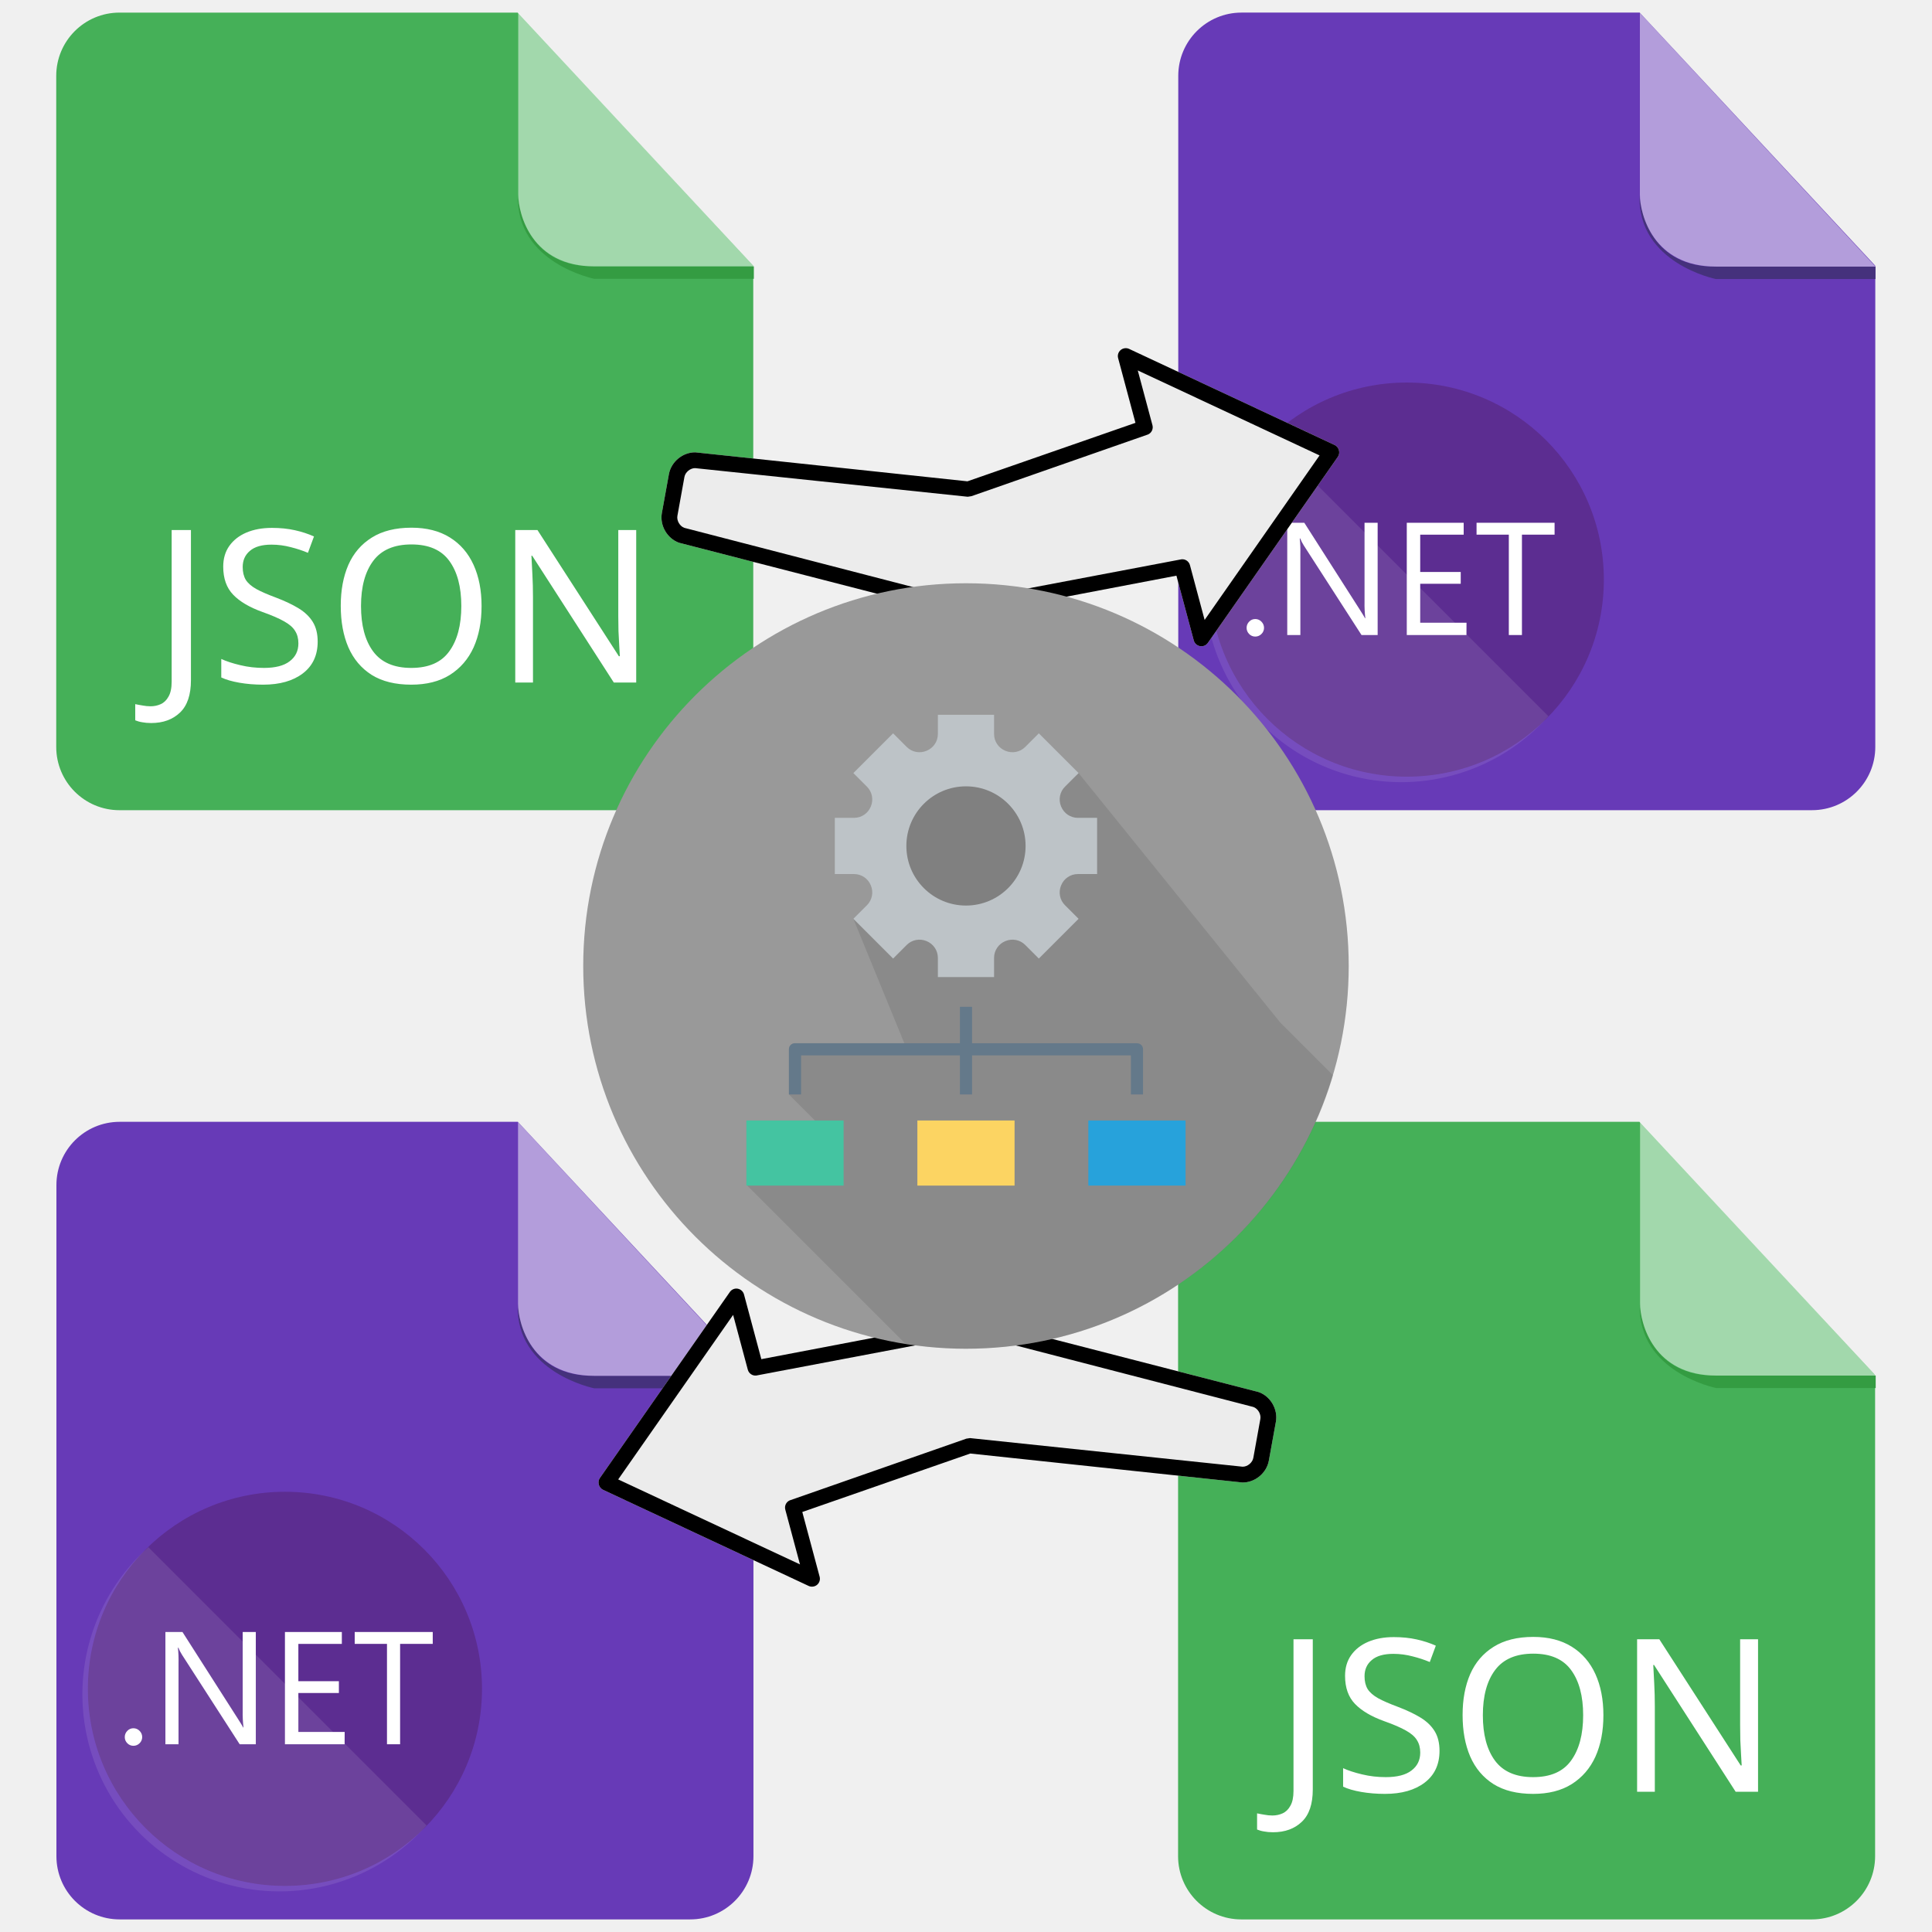
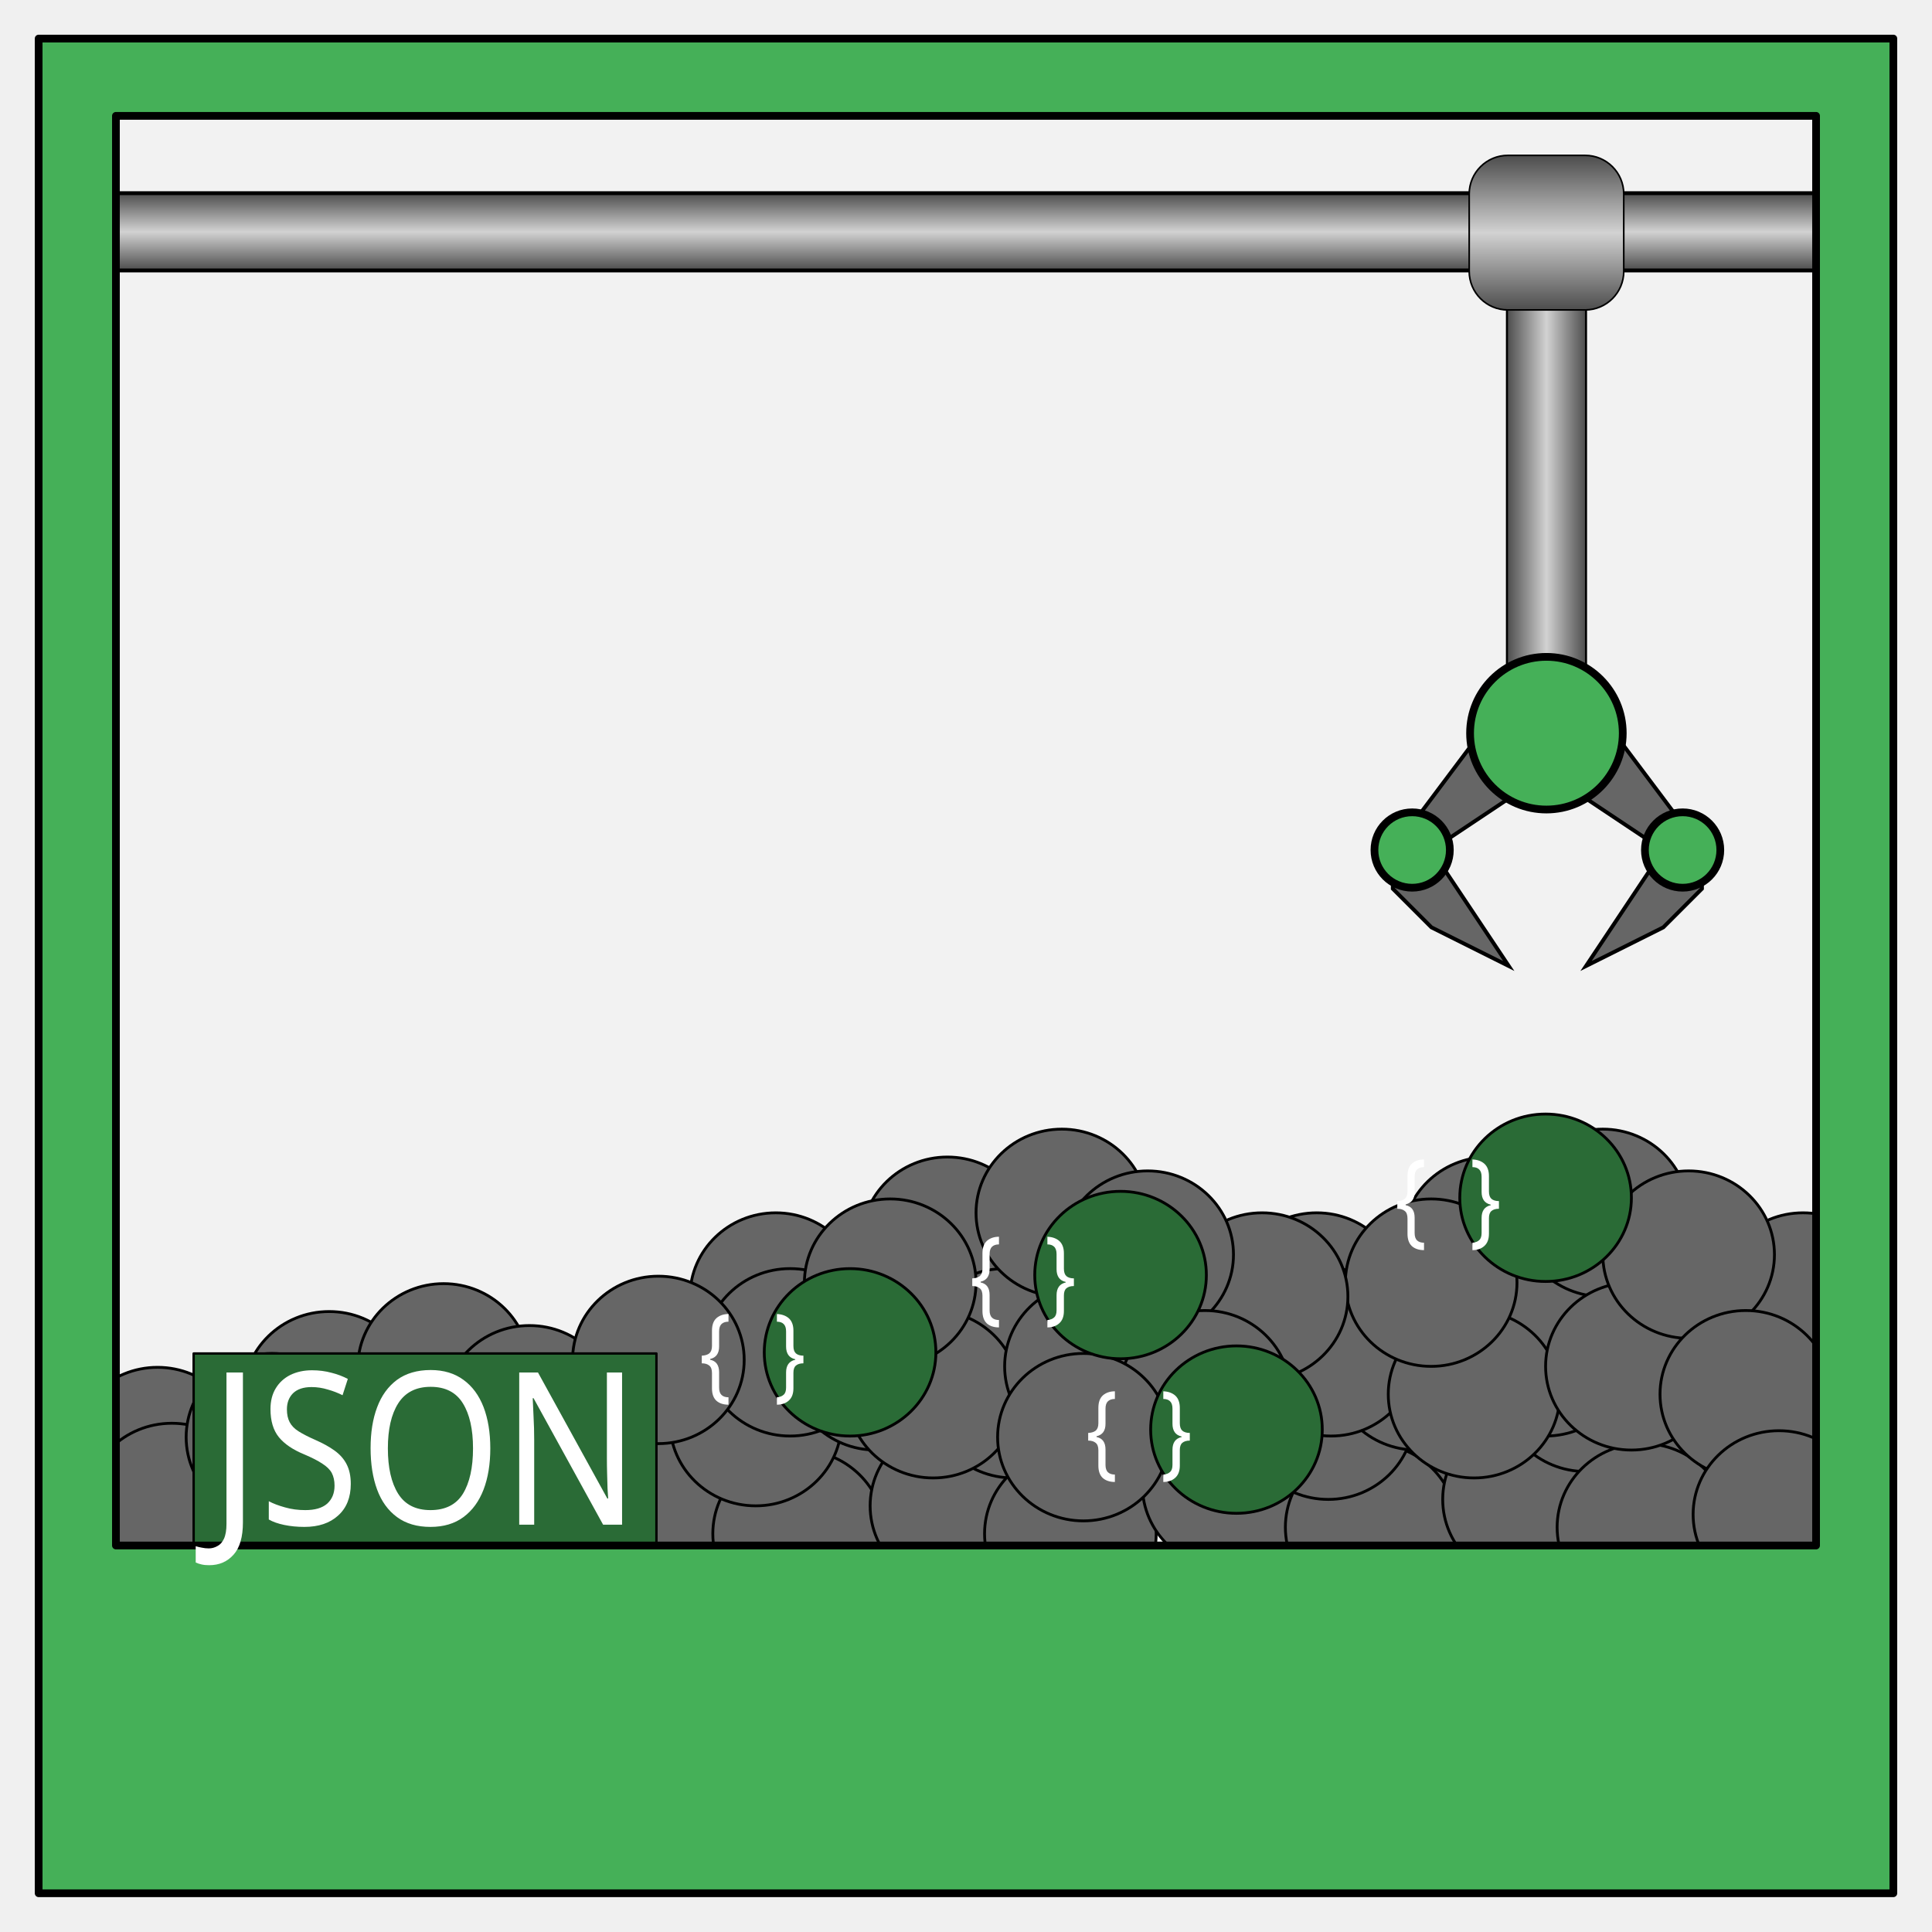
- <svg xmlns="http://www.w3.org/2000/svg" width="155" height="155" version="1.1" viewBox="0 0 41.01 41.01">
+ <svg xmlns="http://www.w3.org/2000/svg" xmlns:xlink="http://www.w3.org/1999/xlink" width="500" height="500" version="1.1" viewBox="0 0 132.29 132.29">
  <defs>
    <style>.cls-1{fill:#f1734d;}.cls-1,.cls-2{fill-rule:evenodd;}.cls-2{fill:#9293a5;}.cls-3{fill:#f94060;}.cls-4{fill:#96ccee;}</style>
    <style>.cls-1{fill:#5c2d91;}.cls-2,.cls-3{fill:#fff;}.cls-2{opacity:0.1;}</style>
+     <linearGradient id="linearGradient6369" x1="-8.679" x2="-8.679" y1="178.2" y2="180.84" gradientTransform="translate(2.5438e-6 2.6458)" gradientUnits="userSpaceOnUse" spreadMethod="reflect" xlink:href="#linearGradient4983" />
+     <linearGradient id="linearGradient4983">
+       <stop stop-color="#d2d2d2" offset="0" />
+       <stop stop-color="#4d4d4d" offset="1" />
+     </linearGradient>
+     <linearGradient id="linearGradient6371" x1="-8.679" x2="-8.679" y1="178.2" y2="180.84" gradientTransform="matrix(.28253 0 0 1.0231 200.43 -133.95)" gradientUnits="userSpaceOnUse" spreadMethod="reflect" xlink:href="#linearGradient4983" />
+     <linearGradient id="linearGradient6373" x1="-8.679" x2="-8.679" y1="178.2" y2="180.84" gradientTransform="matrix(.086956 0 0 2 -47.612 -175.55)" gradientUnits="userSpaceOnUse" spreadMethod="reflect" xlink:href="#linearGradient4983" />
  </defs>
-   <g transform="translate(-86.571 -78.978)">
-     <g id="Logo-json" transform="translate(74.65 5.6696)" image-rendering="optimizeQuality">
-       <g transform="translate(25.63 31.643)">
-         <rect x="10.103" y="65.478" width="17.198" height="17.198" fill-opacity="0" style="paint-order:markers fill stroke" />
-       </g>
-       <g transform="translate(1.8172 7.8307)">
-         <rect x="10.103" y="65.478" width="17.198" height="17.198" fill-opacity="0" style="paint-order:markers fill stroke" />
-       </g>
-       <g transform="translate(25.63 7.8307)">
-         <rect x="10.103" y="65.478" width="17.198" height="17.198" fill-opacity="0" style="paint-order:markers fill stroke" />
-       </g>
-       <g transform="translate(13.723 19.737)">
-         <rect x="10.103" y="65.478" width="17.198" height="17.198" fill-opacity="0" style="paint-order:markers fill stroke" />
-       </g>
-       <g transform="matrix(.26458 0 0 .26458 36.919 97.121)" image-rendering="optimizeQuality">
-         <path d="m5.106 0c-2.802 0-5.073 2.272-5.073 5.074v53.841c0 2.803 2.271 5.074 5.073 5.074h45.774c2.801 0 5.074-2.271 5.074-5.074v-38.605l-18.903-20.31z" clip-rule="evenodd" fill="#45b058" fill-rule="evenodd" />
-         <text x="7.715" y="53.745" fill="#ffffff" font-family="sans-serif" font-size="17.147px" letter-spacing="0px" stroke-width=".429" word-spacing="0px" style="line-height:1.25" xml:space="preserve">
-           <tspan x="7.715" y="53.745" fill="#ffffff" font-family="Bahnschrift" font-size="17.147px" stroke-width=".429" style="font-feature-settings:normal;font-variant-caps:normal;font-variant-ligatures:normal;font-variant-numeric:normal">JSON</tspan>
-         </text>
-         <g clip-rule="evenodd" fill-rule="evenodd">
-           <path d="m56.001 20.357v1h-12.8s-6.312-1.26-6.128-6.707c0 0 0.208 5.707 6.003 5.707z" fill="#349c42" />
-           <path d="m37.098 6e-3v14.561c0 1.656 1.104 5.791 6.104 5.791h12.8z" fill="#fff" opacity=".5" />
+   <g transform="matrix(.99999 0 0 .99999 74.824 -164.97)">
+     <g transform="translate(4.0772e-6 7.3573e-6)">
+       <rect x="-69.534" y="170.26" width="121.71" height="121.71" ry="4.1132e-13" fill="#fff" fill-opacity=".126" />
+       <rect x="-74.825" y="164.97" width="132.29" height="132.29" ry="4.4708e-13" fill-opacity="0" />
+     </g>
+     <g>
+       <g fill="#666" stroke="#000" stroke-linecap="round" stroke-linejoin="round">
+         <g stroke-width=".193">
+           <ellipse cx="-64.037" cy="264.33" rx="5.876" ry="5.732" />
+           <ellipse cx="-57.181" cy="269.11" rx="5.876" ry="5.732" />
+           <ellipse cx="-63.057" cy="268.16" rx="5.876" ry="5.732" />
+           <ellipse cx="-52.284" cy="260.51" rx="5.876" ry="5.732" />
+           <ellipse cx="-48.367" cy="268.16" rx="5.876" ry="5.732" />
+           <ellipse cx="-53.264" cy="271.02" rx="5.876" ry="5.732" />
+           <ellipse cx="-30.739" cy="264.33" rx="5.876" ry="5.732" />
+           <ellipse cx="-44.449" cy="258.6" rx="5.876" ry="5.732" />
+           <ellipse cx="-42.491" cy="269.11" rx="5.876" ry="5.732" />
+           <ellipse cx="-38.573" cy="261.47" rx="5.876" ry="5.732" />
+           <ellipse cx="-34.656" cy="271.02" rx="5.876" ry="5.732" />
+           <ellipse cx="-56.202" cy="263.38" rx="5.876" ry="5.732" />
+         </g>
+         <g stroke-width=".193">
+           <ellipse cx="-30.912" cy="263.3" rx="5.876" ry="5.732" />
+           <ellipse cx="-24.057" cy="268.08" rx="5.876" ry="5.732" />
+           <ellipse cx="-29.933" cy="267.13" rx="5.876" ry="5.732" />
+           <ellipse cx="-19.16" cy="259.48" rx="5.876" ry="5.732" />
+           <ellipse cx="-15.243" cy="267.13" rx="5.876" ry="5.732" />
+           <ellipse cx="-20.139" cy="269.99" rx="5.876" ry="5.732" />
+           <ellipse cx="2.386" cy="263.3" rx="5.876" ry="5.732" />
+           <ellipse cx="-11.325" cy="257.57" rx="5.876" ry="5.732" />
+           <ellipse cx="-9.367" cy="268.08" rx="5.876" ry="5.732" />
+           <ellipse cx="-5.449" cy="260.44" rx="5.876" ry="5.732" />
+           <ellipse cx="-1.532" cy="269.99" rx="5.876" ry="5.732" />
+           <ellipse cx="-23.077" cy="262.35" rx="5.876" ry="5.732" />
+           <ellipse cx="8.293" cy="262.86" rx="5.876" ry="5.732" />
+           <ellipse cx="15.149" cy="267.64" rx="5.876" ry="5.732" />
+           <ellipse cx="9.273" cy="266.68" rx="5.876" ry="5.732" />
+           <ellipse cx="20.046" cy="259.04" rx="5.876" ry="5.732" />
+           <ellipse cx="23.963" cy="266.68" rx="5.876" ry="5.732" />
+           <ellipse cx="19.066" cy="269.55" rx="5.876" ry="5.732" />
+           <ellipse cx="41.591" cy="262.86" rx="5.876" ry="5.732" />
+           <ellipse cx="27.88" cy="257.13" rx="5.876" ry="5.732" />
+           <ellipse cx="29.839" cy="267.64" rx="5.876" ry="5.732" />
+           <ellipse cx="33.757" cy="260" rx="5.876" ry="5.732" />
+           <ellipse cx="37.674" cy="269.55" rx="5.876" ry="5.732" />
+           <ellipse cx="16.128" cy="261.91" rx="5.876" ry="5.732" />
+           <ellipse cx="15.338" cy="253.75" rx="5.876" ry="5.732" />
+           <ellipse cx="22.194" cy="258.53" rx="5.876" ry="5.732" />
+           <ellipse cx="16.318" cy="257.57" rx="5.876" ry="5.732" />
+           <ellipse cx="27.091" cy="249.93" rx="5.876" ry="5.732" />
+           <ellipse cx="31.008" cy="257.57" rx="5.876" ry="5.732" />
+           <ellipse cx="26.111" cy="260.44" rx="5.876" ry="5.732" />
+           <ellipse cx="48.636" cy="253.75" rx="5.876" ry="5.732" />
+           <ellipse cx="34.926" cy="248.02" rx="5.876" ry="5.732" />
+           <ellipse cx="36.884" cy="258.53" rx="5.876" ry="5.732" />
+           <ellipse cx="40.802" cy="250.88" rx="5.876" ry="5.732" />
+           <ellipse cx="44.719" cy="260.44" rx="5.876" ry="5.732" />
+           <ellipse cx="23.173" cy="252.8" rx="5.876" ry="5.732" />
+           <ellipse cx="-21.703" cy="253.75" rx="5.876" ry="5.732" />
+           <ellipse cx="-14.848" cy="258.53" rx="5.876" ry="5.732" />
+           <ellipse cx="-20.724" cy="257.57" rx="5.876" ry="5.732" />
+           <ellipse cx="-9.951" cy="249.93" rx="5.876" ry="5.732" />
+           <ellipse cx="-6.034" cy="257.57" rx="5.876" ry="5.732" />
+           <ellipse cx="-10.93" cy="260.44" rx="5.876" ry="5.732" />
+           <ellipse cx="11.595" cy="253.75" rx="5.876" ry="5.732" />
+           <ellipse cx="-2.116" cy="248.02" rx="5.876" ry="5.732" />
+           <ellipse cx="-.157" cy="258.53" rx="5.876" ry="5.732" />
+           <ellipse cx="3.76" cy="250.88" rx="5.876" ry="5.732" />
+           <ellipse cx="7.677" cy="260.44" rx="5.876" ry="5.732" />
+           <ellipse cx="-13.868" cy="252.8" rx="5.876" ry="5.732" />
+           <ellipse cx="46.986" cy="268.67" rx="5.876" ry="5.732" />
+           <ellipse cx="-29.743" cy="258.09" rx="5.876" ry="5.732" />
+           <ellipse cx="-42.973" cy="268.67" rx="5.876" ry="5.732" />
+           <ellipse cx="-.639" cy="263.38" rx="5.876" ry="5.732" />
        </g>
      </g>
-       <g transform="matrix(.26458 0 0 .26458 13.106 73.576)" image-rendering="optimizeQuality">
-         <path d="m5.106 0c-2.802 0-5.073 2.272-5.073 5.074v53.841c0 2.803 2.271 5.074 5.073 5.074h45.774c2.801 0 5.074-2.271 5.074-5.074v-38.605l-18.903-20.31z" clip-rule="evenodd" fill="#45b058" fill-rule="evenodd" />
-         <text x="7.715" y="53.745" fill="#ffffff" font-family="sans-serif" font-size="17.147px" letter-spacing="0px" stroke-width=".429" word-spacing="0px" style="line-height:1.25" xml:space="preserve">
-           <tspan x="7.715" y="53.745" fill="#ffffff" font-family="Bahnschrift" font-size="17.147px" stroke-width=".429" style="font-feature-settings:normal;font-variant-caps:normal;font-variant-ligatures:normal;font-variant-numeric:normal">JSON</tspan>
+       <g transform="translate(15.194 48.411)">
+         <ellipse cx="-31.811" cy="209.16" rx="5.876" ry="5.732" fill="#2a6b36" stroke="#000" stroke-linecap="round" stroke-linejoin="round" stroke-width=".193" />
+         <text transform="scale(.89339 1.1193)" x="-35.627" y="189.072" fill="#ffffff" font-family="sans-serif" font-size="6.363px" letter-spacing="0px" stroke-width=".159" text-align="center" text-anchor="middle" word-spacing="0px" style="line-height:1.25" xml:space="preserve">
+           <tspan x="-35.627" y="189.072" fill="#ffffff" font-family="Bahnschrift" font-size="6.363px" stroke-width=".159" text-align="center" text-anchor="middle" style="font-feature-settings:normal;font-variant-caps:normal;font-variant-ligatures:normal;font-variant-numeric:normal">{  }</tspan>
        </text>
-         <g clip-rule="evenodd" fill-rule="evenodd">
-           <path d="m56.001 20.357v1h-12.8s-6.312-1.26-6.128-6.707c0 0 0.208 5.707 6.003 5.707z" fill="#349c42" />
-           <path d="m37.098 6e-3v14.561c0 1.656 1.104 5.791 6.104 5.791h12.8z" fill="#fff" opacity=".5" />
+       </g>
+       <g transform="translate(62.819 37.827)">
+         <ellipse cx="-31.811" cy="209.16" rx="5.876" ry="5.732" fill="#2a6b36" stroke="#000" stroke-linecap="round" stroke-linejoin="round" stroke-width=".193" />
+         <text transform="scale(.89339 1.1193)" x="-35.627" y="189.072" fill="#ffffff" font-family="sans-serif" font-size="6.363px" letter-spacing="0px" stroke-width=".159" text-align="center" text-anchor="middle" word-spacing="0px" style="line-height:1.25" xml:space="preserve">
+           <tspan x="-35.627" y="189.072" fill="#ffffff" font-family="Bahnschrift" font-size="6.363px" stroke-width=".159" text-align="center" text-anchor="middle" style="font-feature-settings:normal;font-variant-caps:normal;font-variant-ligatures:normal;font-variant-numeric:normal">{  }</tspan>
+         </text>
+       </g>
+       <g transform="translate(33.715 43.119)">
+         <ellipse cx="-31.811" cy="209.16" rx="5.876" ry="5.732" fill="#2a6b36" stroke="#000" stroke-linecap="round" stroke-linejoin="round" stroke-width=".193" />
+         <text transform="scale(.89339 1.1193)" x="-35.627" y="189.072" fill="#ffffff" font-family="sans-serif" font-size="6.363px" letter-spacing="0px" stroke-width=".159" text-align="center" text-anchor="middle" word-spacing="0px" style="line-height:1.25" xml:space="preserve">
+           <tspan x="-35.627" y="189.072" fill="#ffffff" font-family="Bahnschrift" font-size="6.363px" stroke-width=".159" text-align="center" text-anchor="middle" style="font-feature-settings:normal;font-variant-caps:normal;font-variant-ligatures:normal;font-variant-numeric:normal">{  }</tspan>
+         </text>
+       </g>
+       <g transform="translate(41.652 53.702)">
+         <ellipse cx="-31.811" cy="209.16" rx="5.876" ry="5.732" fill="#2a6b36" stroke="#000" stroke-linecap="round" stroke-linejoin="round" stroke-width=".193" />
+         <text transform="scale(.89339 1.1193)" x="-35.627" y="189.072" fill="#ffffff" font-family="sans-serif" font-size="6.363px" letter-spacing="0px" stroke-width=".159" text-align="center" text-anchor="middle" word-spacing="0px" style="line-height:1.25" xml:space="preserve">
+           <tspan x="-35.627" y="189.072" fill="#ffffff" font-family="Bahnschrift" font-size="6.363px" stroke-width=".159" text-align="center" text-anchor="middle" style="font-feature-settings:normal;font-variant-caps:normal;font-variant-ligatures:normal;font-variant-numeric:normal">{  }</tspan>
+         </text>
+       </g>
+     </g>
+     <g stroke="#000" stroke-linecap="round" stroke-linejoin="round">
+       <rect x="-69.534" y="178.2" width="121.71" height="5.292" ry="4.4708e-13" fill="url(#linearGradient6369)" stroke-width=".265" />
+       <rect x="-61.565" y="257.65" width="31.689" height="22.378" rx="1.7912e-6" ry="5.6366e-7" fill="#2a6b36" stroke-width=".161" />
+       <path transform="matrix(.26458 0 0 .26458 4.5498 78.978)" d="m-290 335v480h480v-480zm20 20h440v370h-440z" fill="#45b058" stroke-width="2" />
+     </g>
+     <g transform="translate(79.497 2.9185e-6)">
+       <g transform="translate(-2.6458)" stroke="#000">
+         <g transform="translate(2.5847 .061179)" stroke-linecap="round" stroke-linejoin="round">
+           <rect transform="rotate(90)" x="180.78" y="45.66" width="34.386" height="5.414" ry="4.5742e-13" fill="url(#linearGradient6371)" stroke-width=".142" />
+           <rect x="-53.659" y="175.55" width="10.583" height="10.583" rx="2.646" ry="2.646" fill="url(#linearGradient6373)" stroke-width=".11" />
        </g>
-       </g>
-       <g transform="translate(1.8172 31.643)">
-         <rect x="10.103" y="65.478" width="17.198" height="17.198" fill-opacity="0" style="paint-order:markers fill stroke" />
-       </g>
-       <g transform="translate(-55.321 22.736)">
-         <g transform="translate(2.5413 .13375)">
-           <g transform="matrix(.26458 0 0 .26458 65.888 74.258)">
-             <path d="m5.113-0.026c-2.803 0-5.074 2.272-5.074 5.074v53.841c0 2.803 2.271 5.074 5.074 5.074h45.773c2.801 0 5.074-2.271 5.074-5.074v-38.605l-18.901-20.31h-31.946z" fill="#673ab7" />
-             <path d="m55.977 20.352v1h-12.799s-6.312-1.26-6.129-6.707c0 0 0.208 5.707 6.004 5.707z" fill="#45317c" />
-             <path d="m37.074 0v14.561c0 1.656 1.104 5.791 6.104 5.791h12.799z" enable-background="new    " fill="#fff" opacity=".5" />
-             <path d="m12.739 39.41c0-0.4-0.3-0.7-0.7-0.7h-1.3c-0.4 0-0.7 0.3-0.7 0.7v1.3c0 0.4 0.3 0.7 0.7 0.7h1.3c0.4 0 0.7-0.3 0.7-0.7zm18.8 0c0-0.4-0.3-0.7-0.7-0.7h-15.7c-0.4 0-0.7 0.3-0.7 0.7v1.3c0 0.4 0.3 0.7 0.7 0.7h15.7c0.4 0 0.7-0.3 0.7-0.7zm-18.8 6.3c0-0.4-0.3-0.7-0.7-0.7h-1.3c-0.4 0-0.7 0.3-0.7 0.7v1.3c0 0.4 0.3 0.7 0.7 0.7h1.3c0.4 0 0.7-0.3 0.7-0.7zm18.8 0c0-0.4-0.4-0.7-0.8-0.7h-15.5c-0.4 0-0.8 0.3-0.8 0.7v1.3c0 0.4 0.4 0.7 0.8 0.7h15.5c0.4 0 0.8-0.3 0.8-0.7zm-18.8 6.2c0-0.4-0.3-0.7-0.7-0.7h-1.3c-0.4 0-0.7 0.3-0.7 0.7v1.3c0 0.4 0.3 0.7 0.7 0.7h1.3c0.4 0 0.7-0.3 0.7-0.7zm18.8 0c0-0.4-0.3-0.7-0.7-0.7h-15.7c-0.4 0-0.7 0.3-0.7 0.7v1.3c0 0.4 0.3 0.7 0.7 0.7h15.7c0.4 0 0.7-0.3 0.7-0.7z" fill="#fff" />
-           </g>
-           <g transform="matrix(.13072 0 0 .13072 66.566 82.104)">
-             <circle class="cls-1" cx="32" cy="32" r="32" fill="#5c2d91" />
-             <g fill="#fff">
-               <path class="cls-2" d="m9.82 9a32 32 0 1 0 45.18 45.18z" opacity=".1" />
-               <path class="cls-3" d="m7.4 41.25a1.35 1.35 0 0 1-1-0.42 1.38 1.38 0 0 1-0.41-1 1.4 1.4 0 0 1 0.41-1 1.34 1.34 0 0 1 1-0.43 1.37 1.37 0 0 1 1 0.43 1.39 1.39 0 0 1 0.42 1 1.37 1.37 0 0 1-0.42 1 1.38 1.38 0 0 1-1 0.42z" />
-               <path class="cls-3" d="m27.27 41h-2.62l-9.37-14.54a6.06 6.06 0 0 1-0.58-1.14h-0.08a18.71 18.71 0 0 1 0.1 2.5v13.18h-2.13v-18.23h2.77l9.12 14.28q0.57 0.89 0.74 1.22h0.05a19.29 19.29 0 0 1-0.13-2.68v-12.82h2.13z" />
-               <path class="cls-3" d="m41.69 41h-9.69v-18.23h9.24v1.93h-7.06v6.06h6.58v1.92h-6.58v6.32h7.52z" />
-               <path class="cls-3" d="m56 24.7h-5.3v16.3h-2.13v-16.3h-5.24v-1.93h12.67z" />
-             </g>
+         <g transform="translate(-5.3333e-7 2.6458)">
+           <path d="m-48.367 209.95-7.938 10.583 1e-6 2.646 2.646 2.646 5.292 2.646-5.292-7.938 7.938-5.292z" fill="#666" stroke-width=".265px" />
+           <path d="m-43.075 209.95 7.938 10.583-1e-6 2.646-2.646 2.646-5.292 2.646 5.292-7.938-7.938-5.292z" fill="#666" stroke-width=".265px" />
+           <g fill="#45b058" stroke-linecap="round" stroke-linejoin="round" stroke-width=".529">
+             <ellipse cx="-45.787" cy="212.53" rx="5.227" ry="5.227" />
+             <ellipse cx="-54.981" cy="220.53" rx="2.581" ry="2.581" />
+             <ellipse transform="scale(-1,1)" cx="36.461" cy="220.53" rx="2.581" ry="2.581" />
          </g>
        </g>
      </g>
-       <g transform="translate(-31.508 -.8092)">
-         <g transform="translate(2.5413 .13375)">
-           <g transform="matrix(.26458 0 0 .26458 65.888 74.258)">
-             <path d="m5.113-0.026c-2.803 0-5.074 2.272-5.074 5.074v53.841c0 2.803 2.271 5.074 5.074 5.074h45.773c2.801 0 5.074-2.271 5.074-5.074v-38.605l-18.901-20.31h-31.946z" fill="#673ab7" />
-             <path d="m55.977 20.352v1h-12.799s-6.312-1.26-6.129-6.707c0 0 0.208 5.707 6.004 5.707z" fill="#45317c" />
-             <path d="m37.074 0v14.561c0 1.656 1.104 5.791 6.104 5.791h12.799z" enable-background="new    " fill="#fff" opacity=".5" />
-             <path d="m12.739 39.41c0-0.4-0.3-0.7-0.7-0.7h-1.3c-0.4 0-0.7 0.3-0.7 0.7v1.3c0 0.4 0.3 0.7 0.7 0.7h1.3c0.4 0 0.7-0.3 0.7-0.7zm18.8 0c0-0.4-0.3-0.7-0.7-0.7h-15.7c-0.4 0-0.7 0.3-0.7 0.7v1.3c0 0.4 0.3 0.7 0.7 0.7h15.7c0.4 0 0.7-0.3 0.7-0.7zm-18.8 6.3c0-0.4-0.3-0.7-0.7-0.7h-1.3c-0.4 0-0.7 0.3-0.7 0.7v1.3c0 0.4 0.3 0.7 0.7 0.7h1.3c0.4 0 0.7-0.3 0.7-0.7zm18.8 0c0-0.4-0.4-0.7-0.8-0.7h-15.5c-0.4 0-0.8 0.3-0.8 0.7v1.3c0 0.4 0.4 0.7 0.8 0.7h15.5c0.4 0 0.8-0.3 0.8-0.7zm-18.8 6.2c0-0.4-0.3-0.7-0.7-0.7h-1.3c-0.4 0-0.7 0.3-0.7 0.7v1.3c0 0.4 0.3 0.7 0.7 0.7h1.3c0.4 0 0.7-0.3 0.7-0.7zm18.8 0c0-0.4-0.3-0.7-0.7-0.7h-15.7c-0.4 0-0.7 0.3-0.7 0.7v1.3c0 0.4 0.3 0.7 0.7 0.7h15.7c0.4 0 0.7-0.3 0.7-0.7z" fill="#fff" />
-           </g>
-           <g transform="matrix(.13072 0 0 .13072 66.566 82.104)">
-             <circle class="cls-1" cx="32" cy="32" r="32" fill="#5c2d91" />
-             <g fill="#fff">
-               <path class="cls-2" d="m9.82 9a32 32 0 1 0 45.18 45.18z" opacity=".1" />
-               <path class="cls-3" d="m7.4 41.25a1.35 1.35 0 0 1-1-0.42 1.38 1.38 0 0 1-0.41-1 1.4 1.4 0 0 1 0.41-1 1.34 1.34 0 0 1 1-0.43 1.37 1.37 0 0 1 1 0.43 1.39 1.39 0 0 1 0.42 1 1.37 1.37 0 0 1-0.42 1 1.38 1.38 0 0 1-1 0.42z" />
-               <path class="cls-3" d="m27.27 41h-2.62l-9.37-14.54a6.06 6.06 0 0 1-0.58-1.14h-0.08a18.71 18.71 0 0 1 0.1 2.5v13.18h-2.13v-18.23h2.77l9.12 14.28q0.57 0.89 0.74 1.22h0.05a19.29 19.29 0 0 1-0.13-2.68v-12.82h2.13z" />
-               <path class="cls-3" d="m41.69 41h-9.69v-18.23h9.24v1.93h-7.06v6.06h6.58v1.92h-6.58v6.32h7.52z" />
-               <path class="cls-3" d="m56 24.7h-5.3v16.3h-2.13v-16.3h-5.24v-1.93h12.67z" />
-             </g>
-           </g>
-         </g>
-       </g>
-       <g transform="matrix(.049037 .18301 -.18301 .049037 42.522 88.204)">
-         <g transform="matrix(.88492 0 0 .88492 -54.548 134.4)">
-           <path transform="matrix(.36143 -1.3489 1.3489 .36143 -342.5 140.58)" d="m248.46 193.29c-0.133 0.017-0.26 0.07-0.367 0.16-0.213 0.179-0.304 0.466-0.232 0.734l1.572 5.869-15.232 5.301-24.666-2.627c-1.141-0.016-2.195 0.852-2.398 1.977l-0.639 3.525c-0.203 1.124 0.48 2.308 1.555 2.693l24.287 6.254 1.613 0.26 3.35-0.504 15.844-3.025 1.572 5.869c0.072 0.269 0.294 0.471 0.568 0.52 0.275 0.049 0.552-0.067 0.711-0.295l11.789-16.873c0.242-0.347 0.1-0.881-0.283-1.06l-18.646-8.719c-0.126-0.059-0.264-0.076-0.396-0.059z" fill="#ececec" style="paint-order:markers fill stroke" />
-           <path transform="matrix(.36143 -1.3489 1.3489 .36143 -342.5 140.58)" d="m248.46 193.29c-0.133 0.017-0.26 0.071-0.367 0.16-0.213 0.179-0.304 0.466-0.232 0.734l1.572 5.869-15.232 5.301-24.666-2.627c-1.141-0.016-2.195 0.852-2.398 1.977l-0.639 3.525c-0.203 1.124 0.48 2.308 1.555 2.693l24.287 6.254 1.613 0.26 3.35-0.504 15.844-3.025 1.572 5.869c0.072 0.269 0.294 0.471 0.568 0.52 0.275 0.049 0.552-0.067 0.711-0.295l11.789-16.873c0.242-0.347 0.1-0.881-0.283-1.06l-18.646-8.719c-0.126-0.059-0.264-0.076-0.396-0.059zm1.182 2.01 16.482 7.705-10.42 14.916-1.332-4.971c-0.091-0.338-0.414-0.561-0.762-0.527l-16.67 3.162-2.719 0.484-1.635-0.268-24.051-6.229c-0.413-0.148-0.707-0.656-0.629-1.088l0.637-3.527c0.078-0.432 0.532-0.805 0.971-0.799l24.711 2.594 0.336-0.051 16.018-5.598c0.319-0.145 0.485-0.498 0.395-0.836z" style="paint-order:markers fill stroke" />
-         </g>
-         <g transform="matrix(-.88492 0 0 -.88492 84.634 -16.673)">
-           <path transform="matrix(.36143 -1.3489 1.3489 .36143 -342.5 140.58)" d="m248.46 193.29c-0.133 0.017-0.26 0.07-0.367 0.16-0.213 0.179-0.304 0.466-0.232 0.734l1.572 5.869-15.232 5.301-24.666-2.627c-1.141-0.016-2.195 0.852-2.398 1.977l-0.639 3.525c-0.203 1.124 0.48 2.308 1.555 2.693l24.287 6.254 1.613 0.26 3.35-0.504 15.844-3.025 1.572 5.869c0.072 0.269 0.294 0.471 0.568 0.52 0.275 0.049 0.552-0.067 0.711-0.295l11.789-16.873c0.242-0.347 0.1-0.881-0.283-1.06l-18.646-8.719c-0.126-0.059-0.264-0.076-0.396-0.059z" fill="#ececec" style="paint-order:markers fill stroke" />
-           <path transform="matrix(.36143 -1.3489 1.3489 .36143 -342.5 140.58)" d="m248.46 193.29c-0.133 0.017-0.26 0.071-0.367 0.16-0.213 0.179-0.304 0.466-0.232 0.734l1.572 5.869-15.232 5.301-24.666-2.627c-1.141-0.016-2.195 0.852-2.398 1.977l-0.639 3.525c-0.203 1.124 0.48 2.308 1.555 2.693l24.287 6.254 1.613 0.26 3.35-0.504 15.844-3.025 1.572 5.869c0.072 0.269 0.294 0.471 0.568 0.52 0.275 0.049 0.552-0.067 0.711-0.295l11.789-16.873c0.242-0.347 0.1-0.881-0.283-1.06l-18.646-8.719c-0.126-0.059-0.264-0.076-0.396-0.059zm1.182 2.01 16.482 7.705-10.42 14.916-1.332-4.971c-0.091-0.338-0.414-0.561-0.762-0.527l-16.67 3.162-2.719 0.484-1.635-0.268-24.051-6.229c-0.413-0.148-0.707-0.656-0.629-1.088l0.637-3.527c0.078-0.432 0.532-0.805 0.971-0.799l24.711 2.594 0.336-0.051 16.018-5.598c0.319-0.145 0.485-0.498 0.395-0.836z" style="paint-order:markers fill stroke" />
-         </g>
-       </g>
-       <g transform="matrix(.035982 0 0 .035982 24.301 85.689)">
-         <circle cx="225.79" cy="225.79" r="225.79" fill="#999" />
-         <path d="m292.22 111.98c-1.902 1.631-84.863 74.385-84.863 74.385l-9.728 3.584-38.271 8.002 30.079 73.406h-64.512c-2.048 0-3.584 1.536-3.584 3.584v26.624l15.36 15.36h-40.448v37.888l93.696 93.696c11.776 2.048 23.552 3.072 35.84 3.072 102.4 0 188.93-68.096 216.58-161.28l-31.232-31.232z" enable-background="new" opacity=".1" />
-         <polygon points="96.256 345.09 96.256 355.33 153.6 355.33 153.6 345.09 153.6 316.93 96.256 316.93" fill="#44c4a1" />
-         <polygon points="197.12 345.09 197.12 355.33 254.46 355.33 254.46 345.09 254.46 316.93 197.12 316.93" fill="#fcd462" />
-         <polygon points="297.98 345.09 297.98 355.33 355.33 355.33 355.33 345.09 355.33 316.93 297.98 316.93" fill="#27a2db" />
-         <path d="m326.66 271.36h-97.28v-21.504h-7.168v21.504h-97.28c-2.048 0-3.584 1.536-3.584 3.584v26.624h7.168v-23.04h93.696v23.04h7.168v-23.04h93.696v23.04h7.168v-26.624c0-2.048-1.536-3.584-3.584-3.584z" fill="#64798a" />
-         <g transform="matrix(7.3533 0 0 7.3533 -1313.7 -1604.1)" />
-         <g transform="matrix(.11209 0 0 .11209 190.74 135.3)" stroke-width="7.353">
-           <path d="m1002.9 323.38v-295.86h-101.59c-38.524 0-73.04-23.406-87.658-59.106-0.191-0.375-0.316-0.75-0.5-1.191-14.684-35.516-6.839-76.239 20.332-103.41l71.849-71.849-209.2-209.2-71.783 71.849c-27.229 27.17-67.893 35.016-103.47 20.332-0.375-0.125-0.75-0.316-1.191-0.441-35.641-14.685-59.106-49.135-59.106-87.658v-101.59h-295.79v101.59c0 38.524-23.464 72.974-59.106 87.658-0.441 0.125-0.816 0.316-1.191 0.441-35.575 14.684-76.239 6.839-103.47-20.332l-71.783-71.849-209.2 209.2 71.849 71.849c27.17 27.17 35.016 67.893 20.332 103.41-0.191 0.441-0.316 0.816-0.5 1.191-14.618 35.7-49.135 59.106-87.658 59.106h-101.59v295.86h101.59c38.524 0 73.04 23.406 87.658 59.106 0.191 0.375 0.316 0.75 0.5 1.191 14.684 35.516 6.839 76.239-20.332 103.41l-71.849 71.849 209.2 209.2 71.783-71.849c27.229-27.17 67.893-35.016 103.47-20.332 0.375 0.125 0.75 0.316 1.191 0.441 35.641 14.684 59.106 49.135 59.106 87.658v101.65h295.79v-101.65c0-38.531 23.464-72.974 59.106-87.658 0.441-0.125 0.816-0.316 1.191-0.441 35.575-14.684 76.239-6.839 103.47 20.332l71.783 71.849 209.2-209.2-71.849-71.849c-27.17-27.17-35.016-67.893-20.332-103.41 0.191-0.441 0.316-0.816 0.5-1.191 14.618-35.7 49.135-59.106 87.658-59.106z" fill="#bdc3c7" />
-           <path d="m626.45 175.46c0-173.31-140.49-313.74-313.74-313.74-173.25 0-313.74 140.43-313.74 313.74 0 173.31 140.49 313.74 313.74 313.74 173.25-7e-3 313.74-140.43 313.74-313.74" fill="#808080" />
-         </g>
-       </g>
    </g>
+     <text transform="scale(.92361 1.0827)" x="-65.456" y="248.794" fill="#ffffff" font-family="sans-serif" font-size="13.49px" letter-spacing="0px" stroke-width=".337" word-spacing="0px" style="line-height:1.25" xml:space="preserve">
+       <tspan x="-65.456" y="248.794" fill="#ffffff" font-family="Bahnschrift" font-size="13.49px" stroke-width=".337" style="font-feature-settings:normal;font-variant-caps:normal;font-variant-ligatures:normal;font-variant-numeric:normal">JSON</tspan>
+     </text>
  </g>
</svg>
